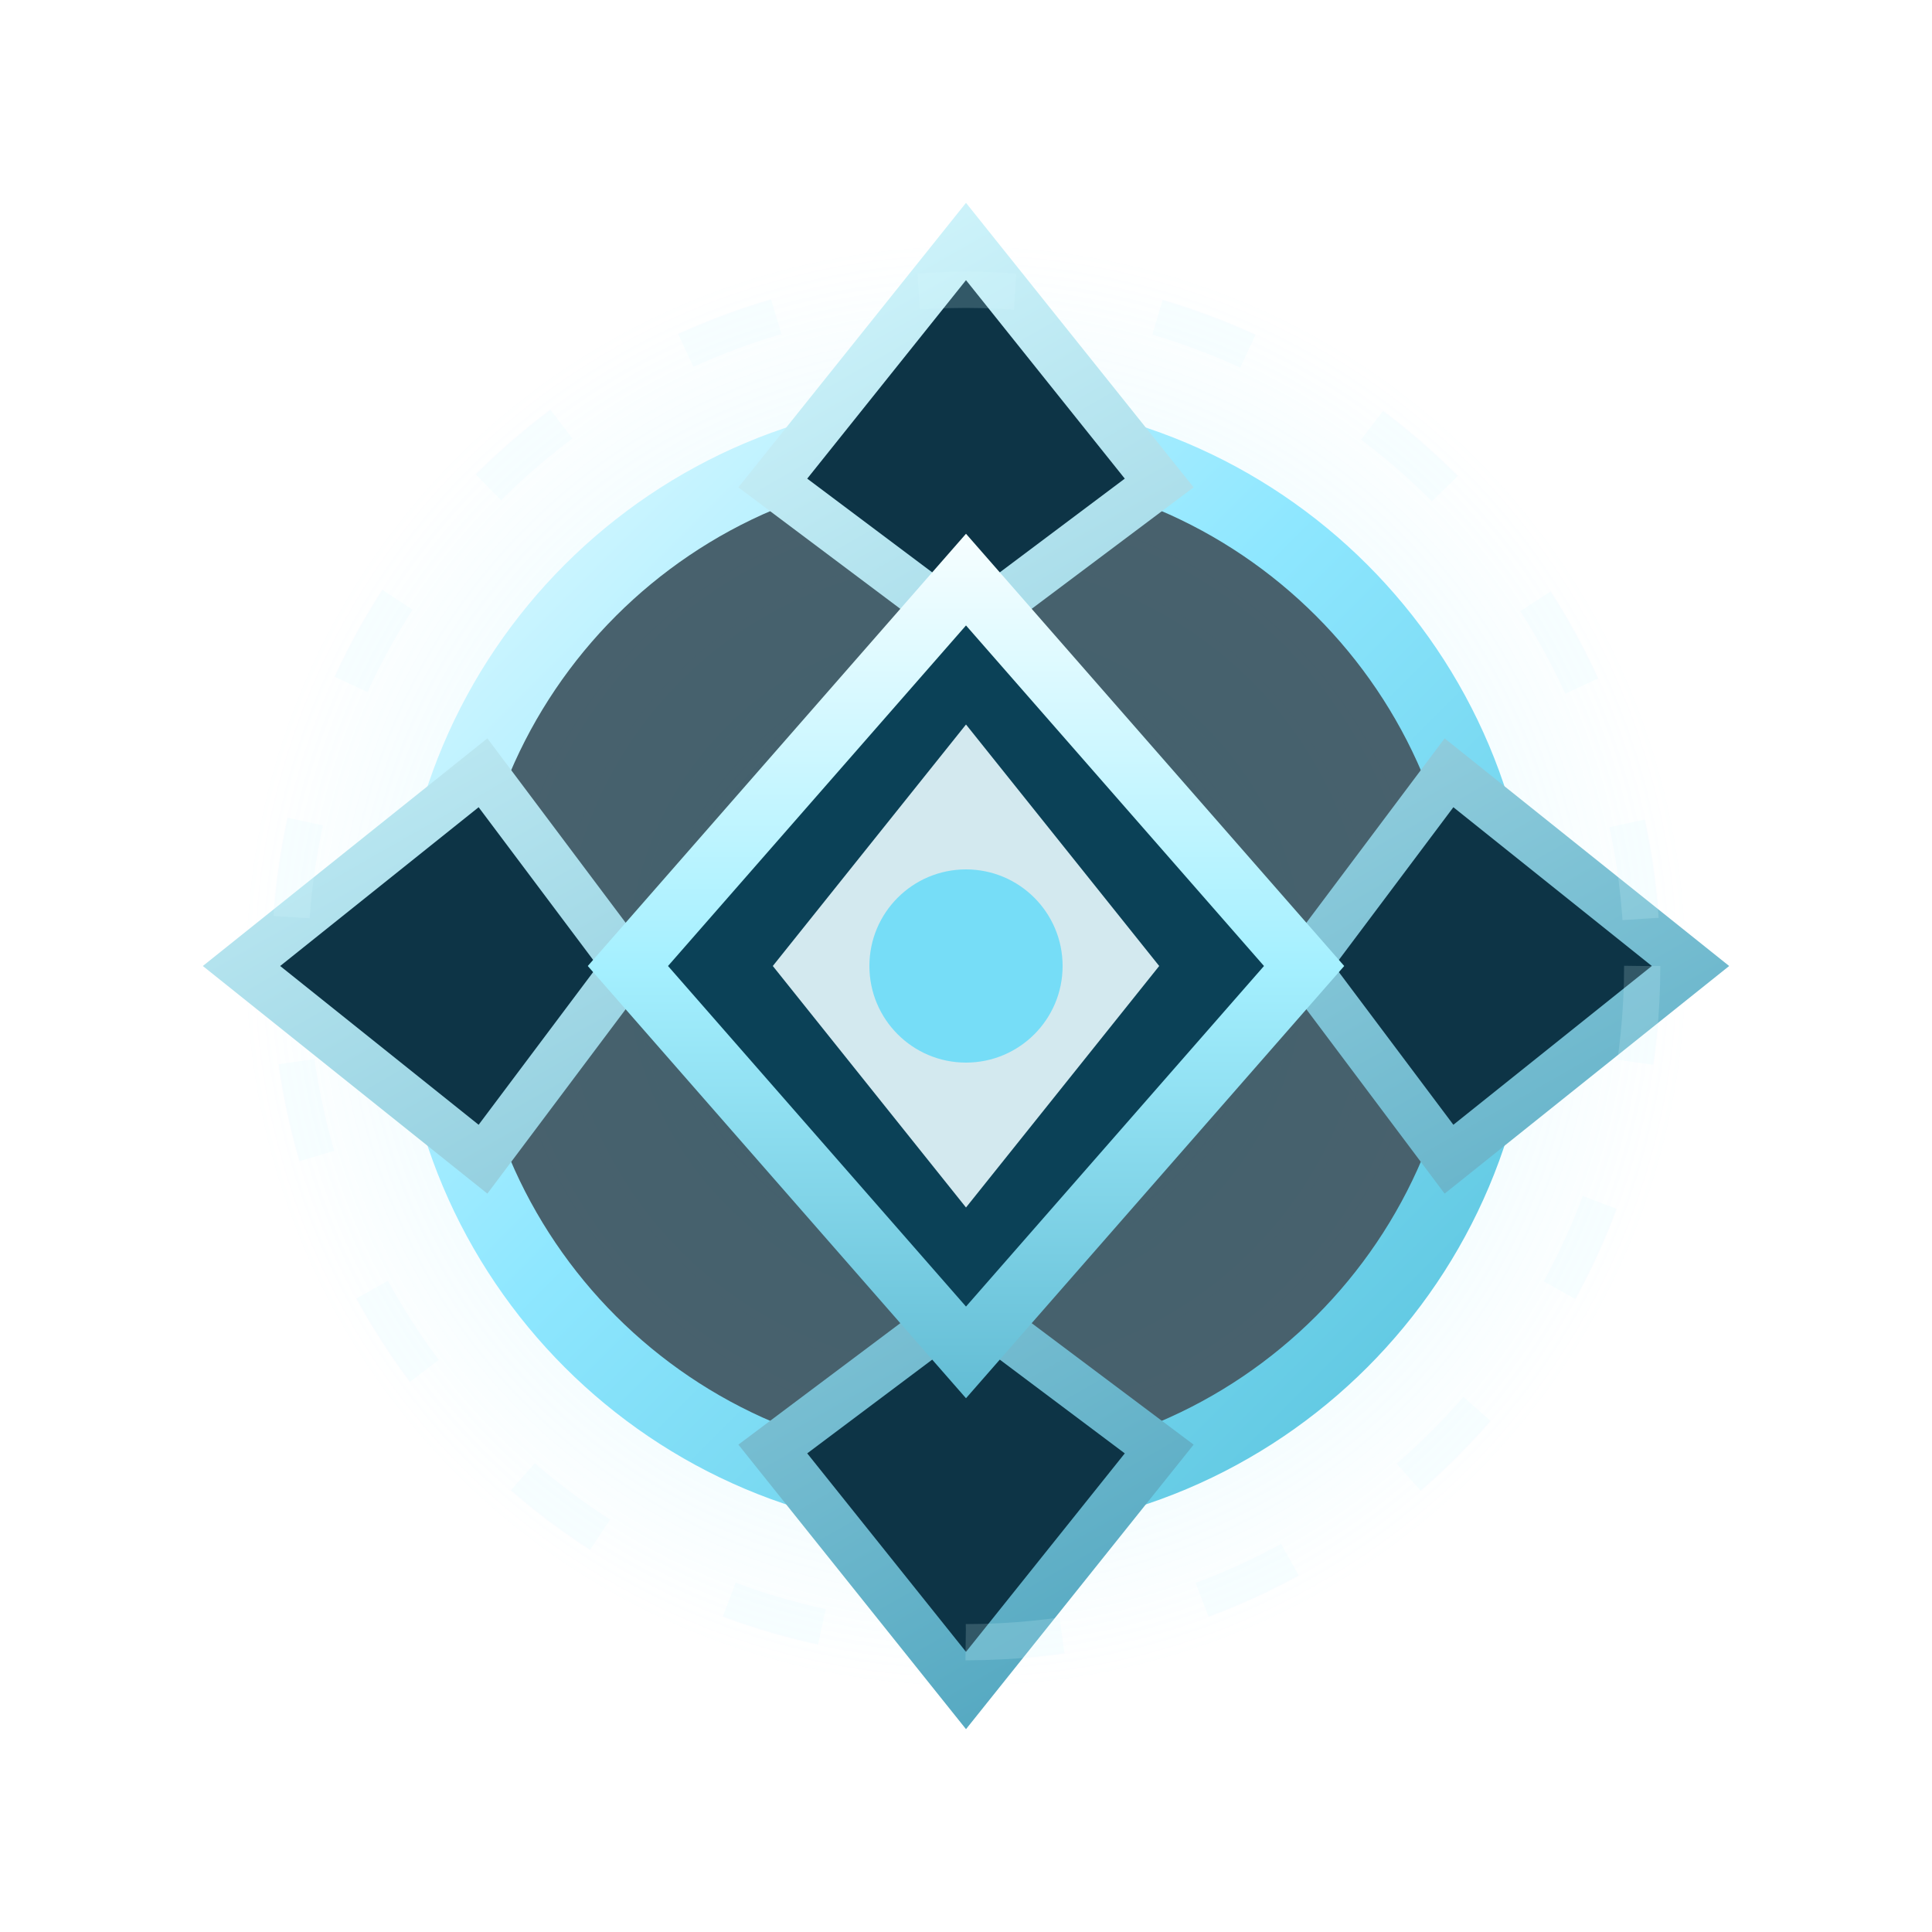
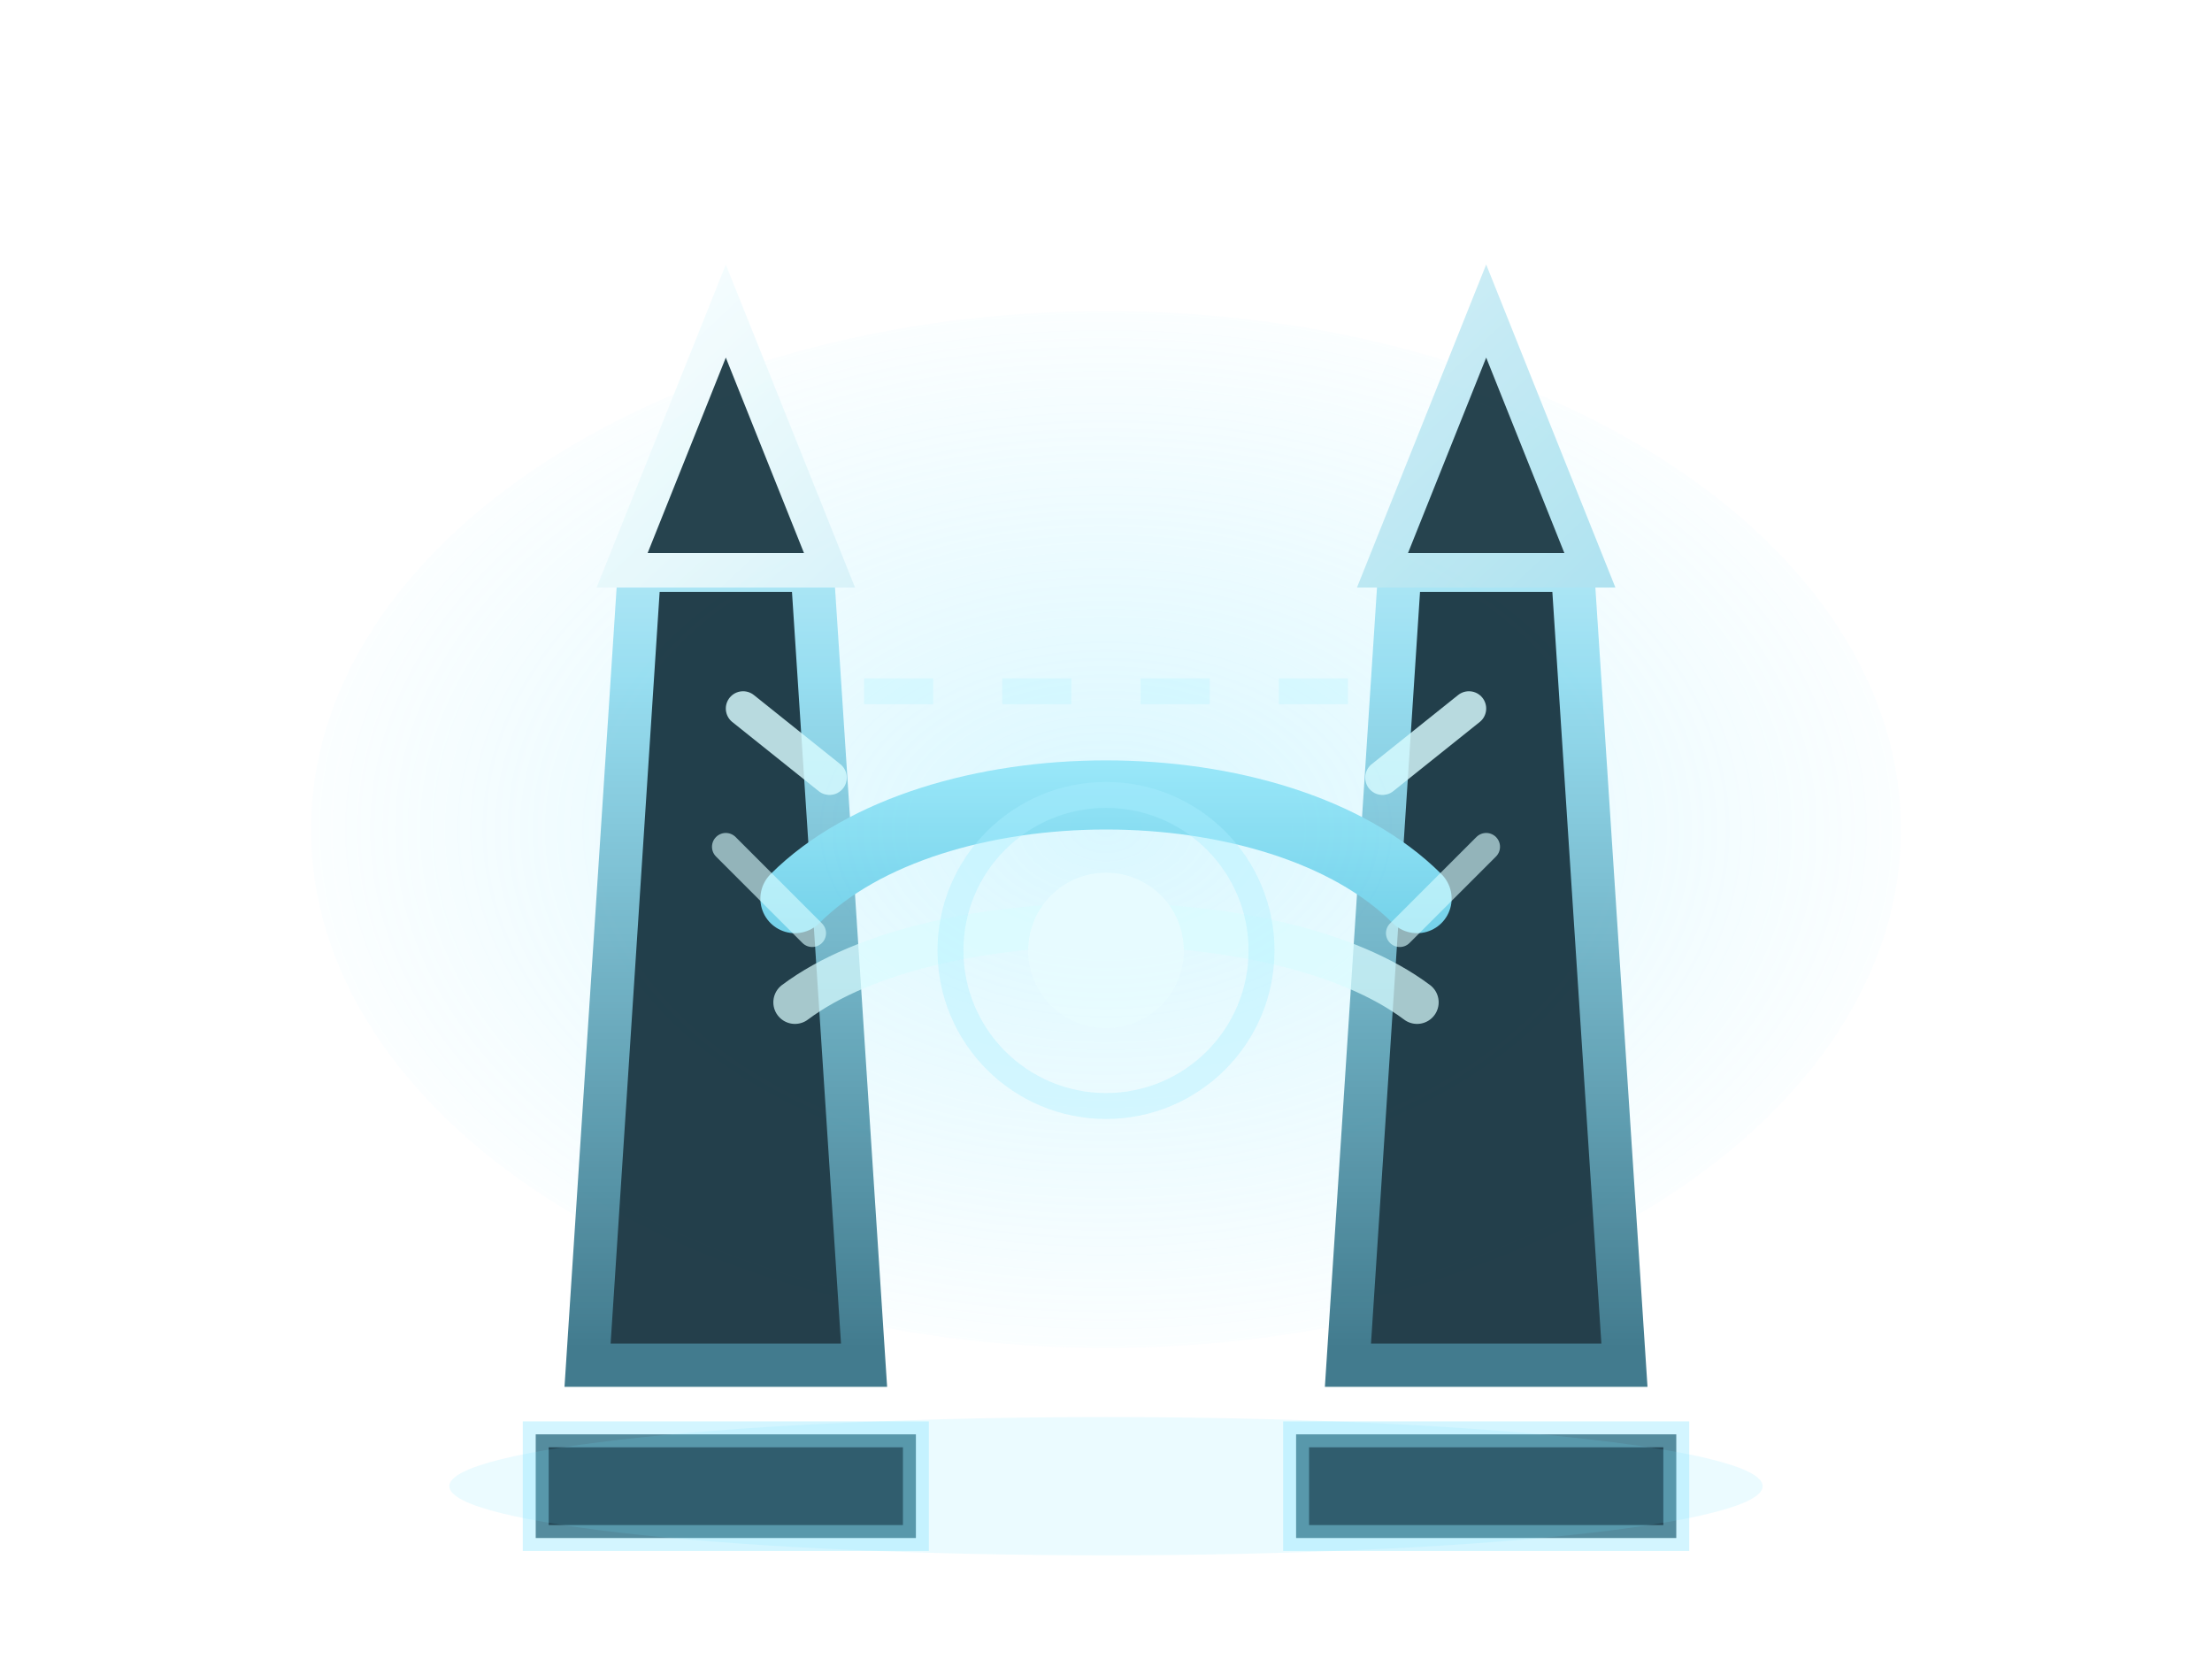
- <svg xmlns="http://www.w3.org/2000/svg" width="80" height="80" viewBox="0 0 80 80" fill="none">
+ <svg xmlns="http://www.w3.org/2000/svg" width="128" height="96" viewBox="0 0 128 96" fill="none">
  <defs>
-     <radialGradient id="halo" cx="0" cy="0" r="1" gradientUnits="userSpaceOnUse" gradientTransform="translate(40 40) rotate(90) scale(30)">
-       <stop stop-color="#81E6FF" stop-opacity="0.35" />
-       <stop offset="1" stop-color="#81E6FF" stop-opacity="0" />
+     <radialGradient id="halo" cx="0" cy="0" r="1" gradientUnits="userSpaceOnUse" gradientTransform="translate(64 48) rotate(90) scale(34 52)">
+       <stop stop-color="#7BE4FF" stop-opacity="0.28" />
+       <stop offset="1" stop-color="#7BE4FF" stop-opacity="0" />
    </radialGradient>
-     <linearGradient id="ring" x1="16" y1="16" x2="64" y2="64" gradientUnits="userSpaceOnUse">
-       <stop stop-color="#E8FBFF" />
-       <stop offset="0.45" stop-color="#8EE7FF" />
-       <stop offset="1" stop-color="#53BFD9" />
+     <linearGradient id="metal" x1="0" y1="18" x2="0" y2="78" gradientUnits="userSpaceOnUse">
+       <stop stop-color="#DFF9FF" />
+       <stop offset="0.35" stop-color="#8FDBF0" />
+       <stop offset="1" stop-color="#2E6D82" />
    </linearGradient>
-     <linearGradient id="brace" x1="24" y1="12" x2="56" y2="68" gradientUnits="userSpaceOnUse">
-       <stop stop-color="#D7F9FF" />
-       <stop offset="1" stop-color="#4CA3BD" />
+     <linearGradient id="trim" x1="36" y1="18" x2="92" y2="78" gradientUnits="userSpaceOnUse">
+       <stop stop-color="#F7FEFF" />
+       <stop offset="1" stop-color="#76CCE4" />
    </linearGradient>
-     <linearGradient id="core" x1="40" y1="22" x2="40" y2="58" gradientUnits="userSpaceOnUse">
-       <stop stop-color="#F7FEFF" />
-       <stop offset="0.5" stop-color="#A5F0FF" />
-       <stop offset="1" stop-color="#62BCD4" />
+     <linearGradient id="beam" x1="64" y1="22" x2="64" y2="58" gradientUnits="userSpaceOnUse">
+       <stop stop-color="#ECFDFF" />
+       <stop offset="0.5" stop-color="#A3F0FF" />
+       <stop offset="1" stop-color="#56C2E0" />
    </linearGradient>
  </defs>
-   <circle cx="40" cy="40" r="30" fill="url(#halo)" />
-   <circle cx="40" cy="40" r="22" fill="#082635" fill-opacity="0.72" stroke="url(#ring)" stroke-width="3" />
-   <path d="M40 10L48 20L40 26L32 20L40 10Z" fill="#0D3446" stroke="url(#brace)" stroke-width="2" />
-   <path d="M70 40L60 48L54 40L60 32L70 40Z" fill="#0D3446" stroke="url(#brace)" stroke-width="2" />
-   <path d="M40 70L32 60L40 54L48 60L40 70Z" fill="#0D3446" stroke="url(#brace)" stroke-width="2" />
-   <path d="M10 40L20 32L26 40L20 48L10 40Z" fill="#0D3446" stroke="url(#brace)" stroke-width="2" />
-   <path d="M40 24L54 40L40 56L26 40L40 24Z" fill="#0B4157" stroke="url(#core)" stroke-width="2.5" />
-   <path d="M40 30L48 40L40 50L32 40L40 30Z" fill="#E9FCFF" fill-opacity="0.9" />
-   <circle cx="40" cy="40" r="4" fill="#76DDF7" />
-   <circle cx="40" cy="40" r="28" stroke="#DDFBFF" stroke-opacity="0.18" stroke-width="1.5" stroke-dasharray="4 6" />
+   <ellipse cx="64" cy="48" rx="46" ry="30" fill="url(#halo)" />
+   <g opacity="0.9">
+     <path d="M34 79H50L47 33H37L34 79Z" fill="#0C2A37" stroke="url(#metal)" stroke-width="2.5" />
+     <path d="M78 79H94L91 33H81L78 79Z" fill="#0C2A37" stroke="url(#metal)" stroke-width="2.5" />
+     <path d="M31 83H53V89H31V83Z" fill="#0E3445" stroke="#8EE7FF" stroke-opacity="0.42" stroke-width="1.5" />
+     <path d="M75 83H97V89H75V83Z" fill="#0E3445" stroke="#8EE7FF" stroke-opacity="0.42" stroke-width="1.5" />
+     <path d="M36 33L42 18L48 33H36Z" fill="#102F3B" stroke="url(#trim)" stroke-width="2" />
+     <path d="M80 33L86 18L92 33H80Z" fill="#102F3B" stroke="url(#trim)" stroke-width="2" />
+     <path d="M50 40H78" stroke="#BFF6FF" stroke-opacity="0.45" stroke-width="1.5" stroke-dasharray="4 4" />
+     <path d="M46 52C54 44 74 44 82 52" stroke="url(#beam)" stroke-width="4" stroke-linecap="round" />
+     <path d="M46 58C54 52 74 52 82 58" stroke="#D9FCFF" stroke-opacity="0.72" stroke-width="2.5" stroke-linecap="round" />
+     <circle cx="64" cy="55" r="4.5" fill="#E8FCFF" />
+     <circle cx="64" cy="55" r="9" stroke="#A6EEFF" stroke-opacity="0.4" stroke-width="1.5" />
+     <path d="M43 41L48 45" stroke="#D6FBFF" stroke-opacity="0.82" stroke-width="2" stroke-linecap="round" />
+     <path d="M85 41L80 45" stroke="#D6FBFF" stroke-opacity="0.82" stroke-width="2" stroke-linecap="round" />
+     <path d="M42 49L47 54" stroke="#D6FBFF" stroke-opacity="0.62" stroke-width="1.6" stroke-linecap="round" />
+     <path d="M86 49L81 54" stroke="#D6FBFF" stroke-opacity="0.62" stroke-width="1.6" stroke-linecap="round" />
+   </g>
+   <ellipse cx="64" cy="86" rx="38" ry="4" fill="#70DFFF" fill-opacity="0.14" />
</svg>
